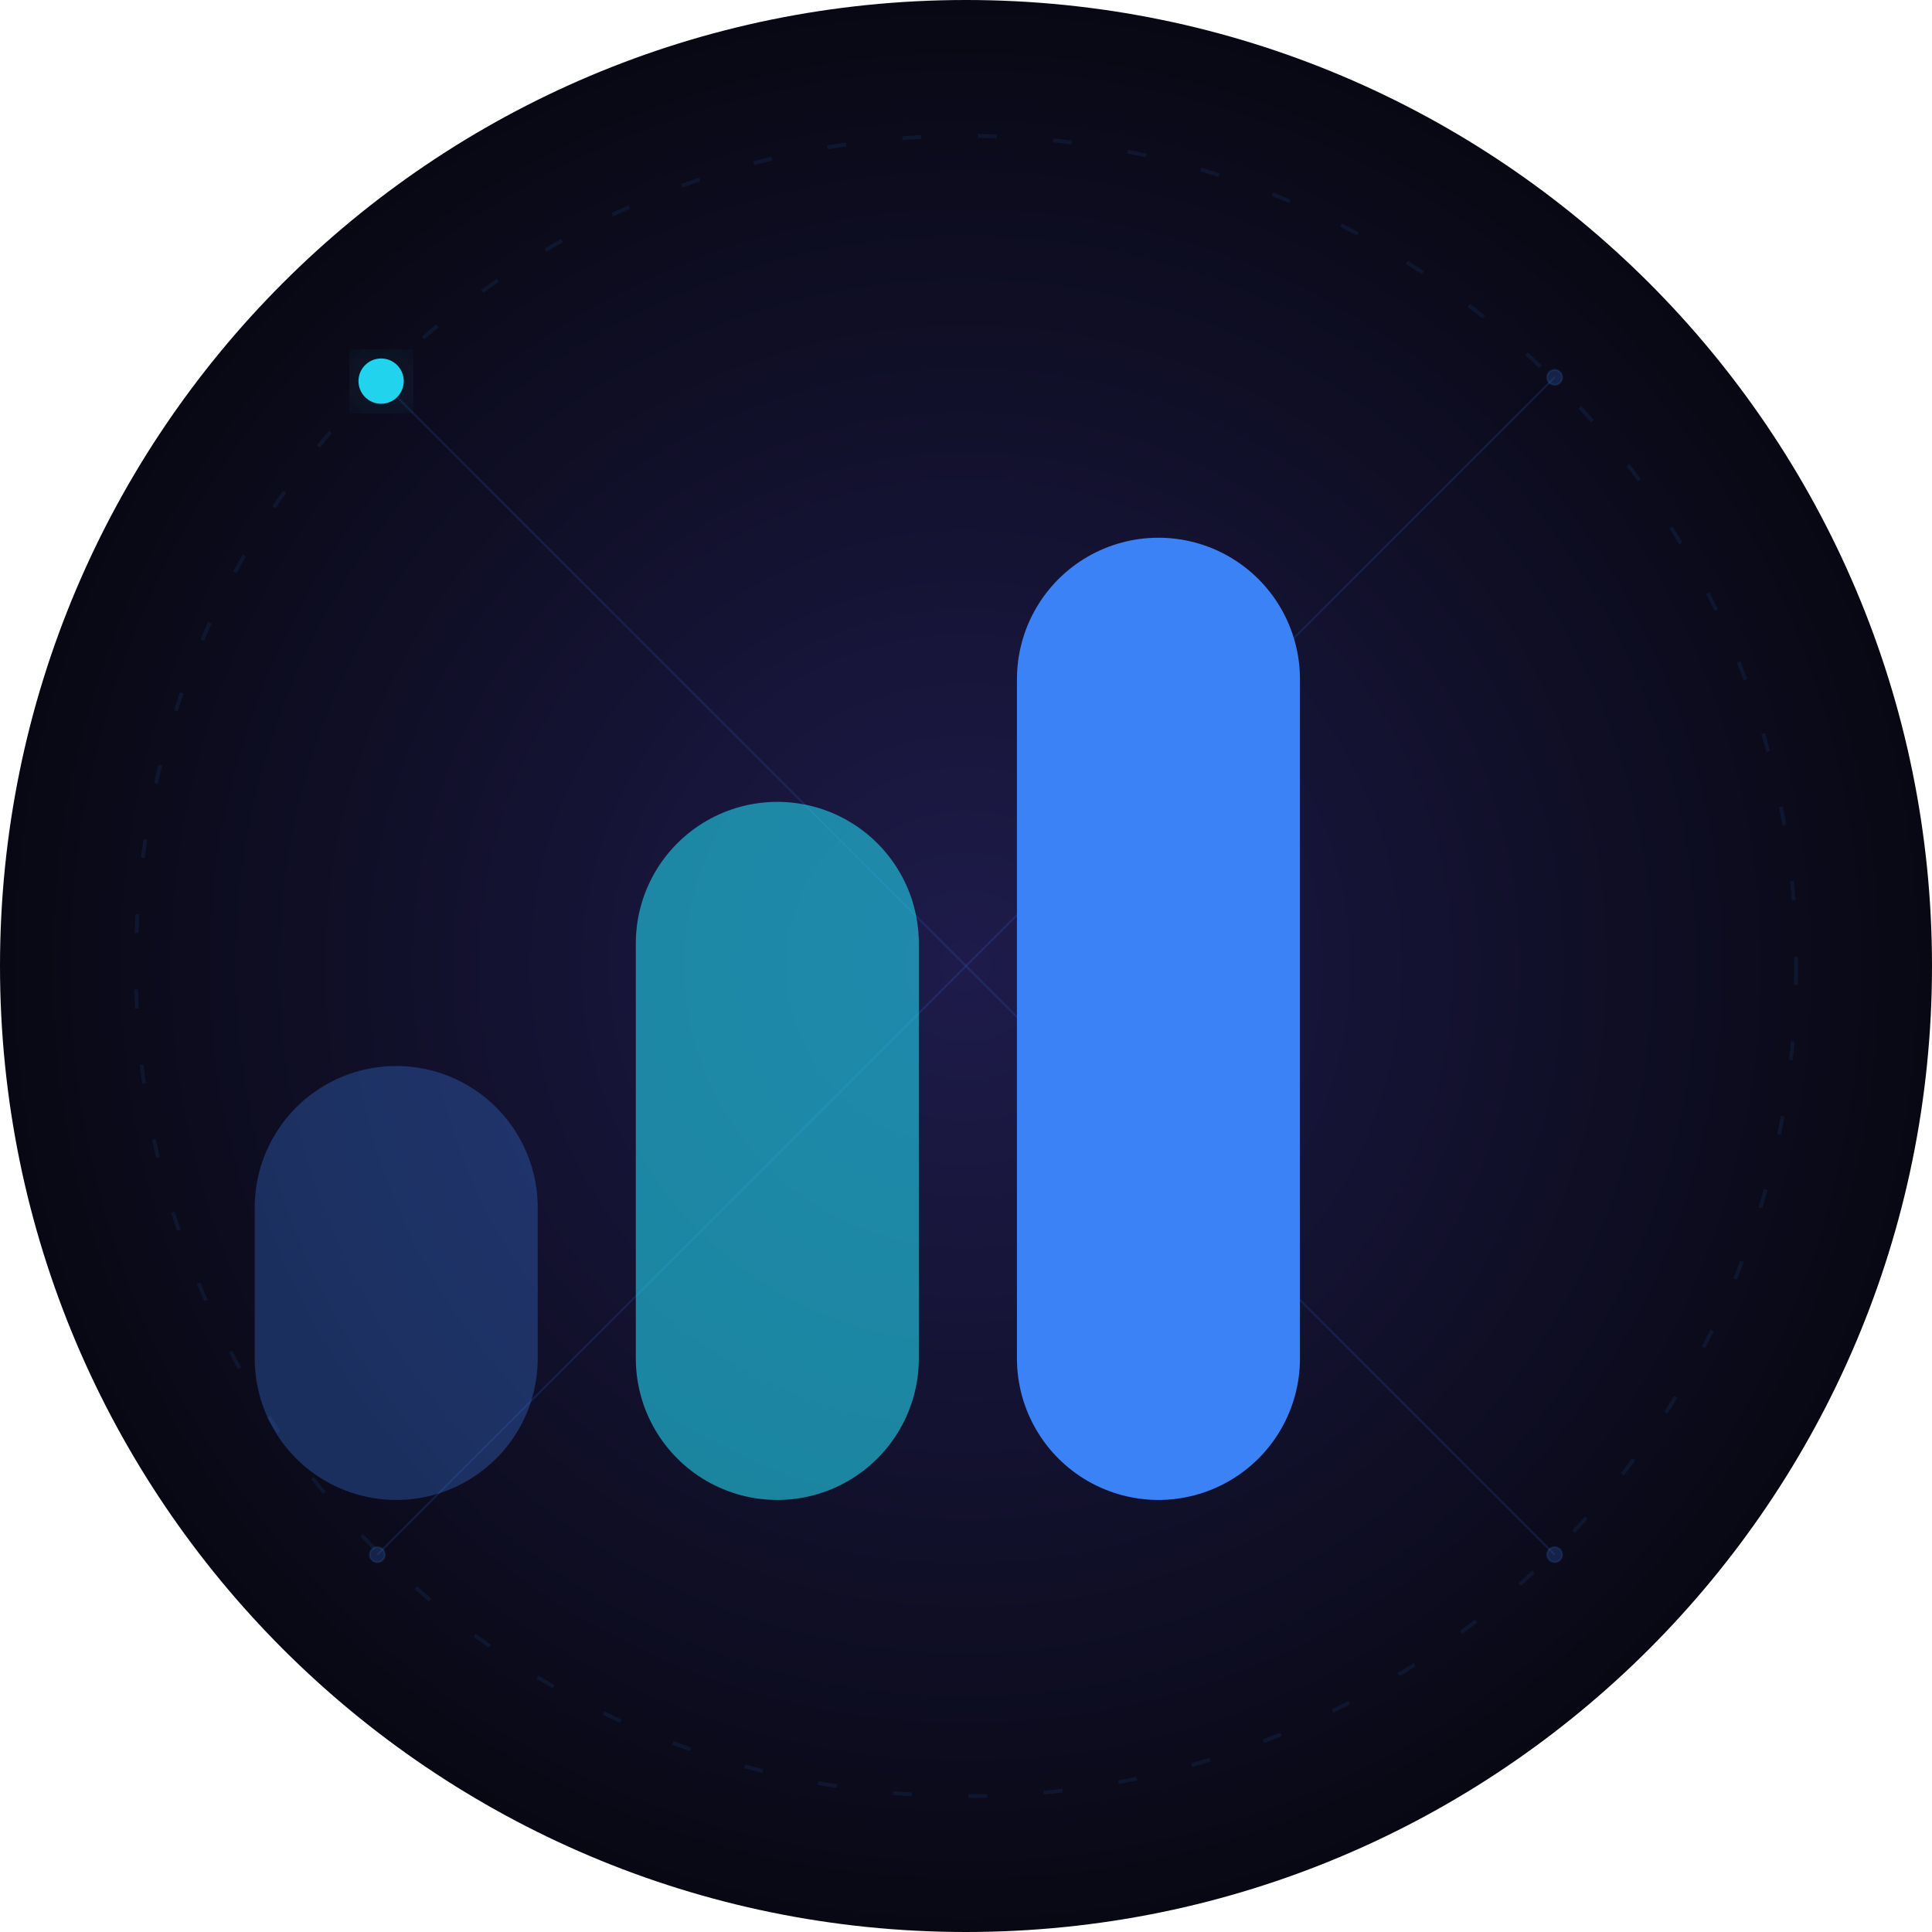
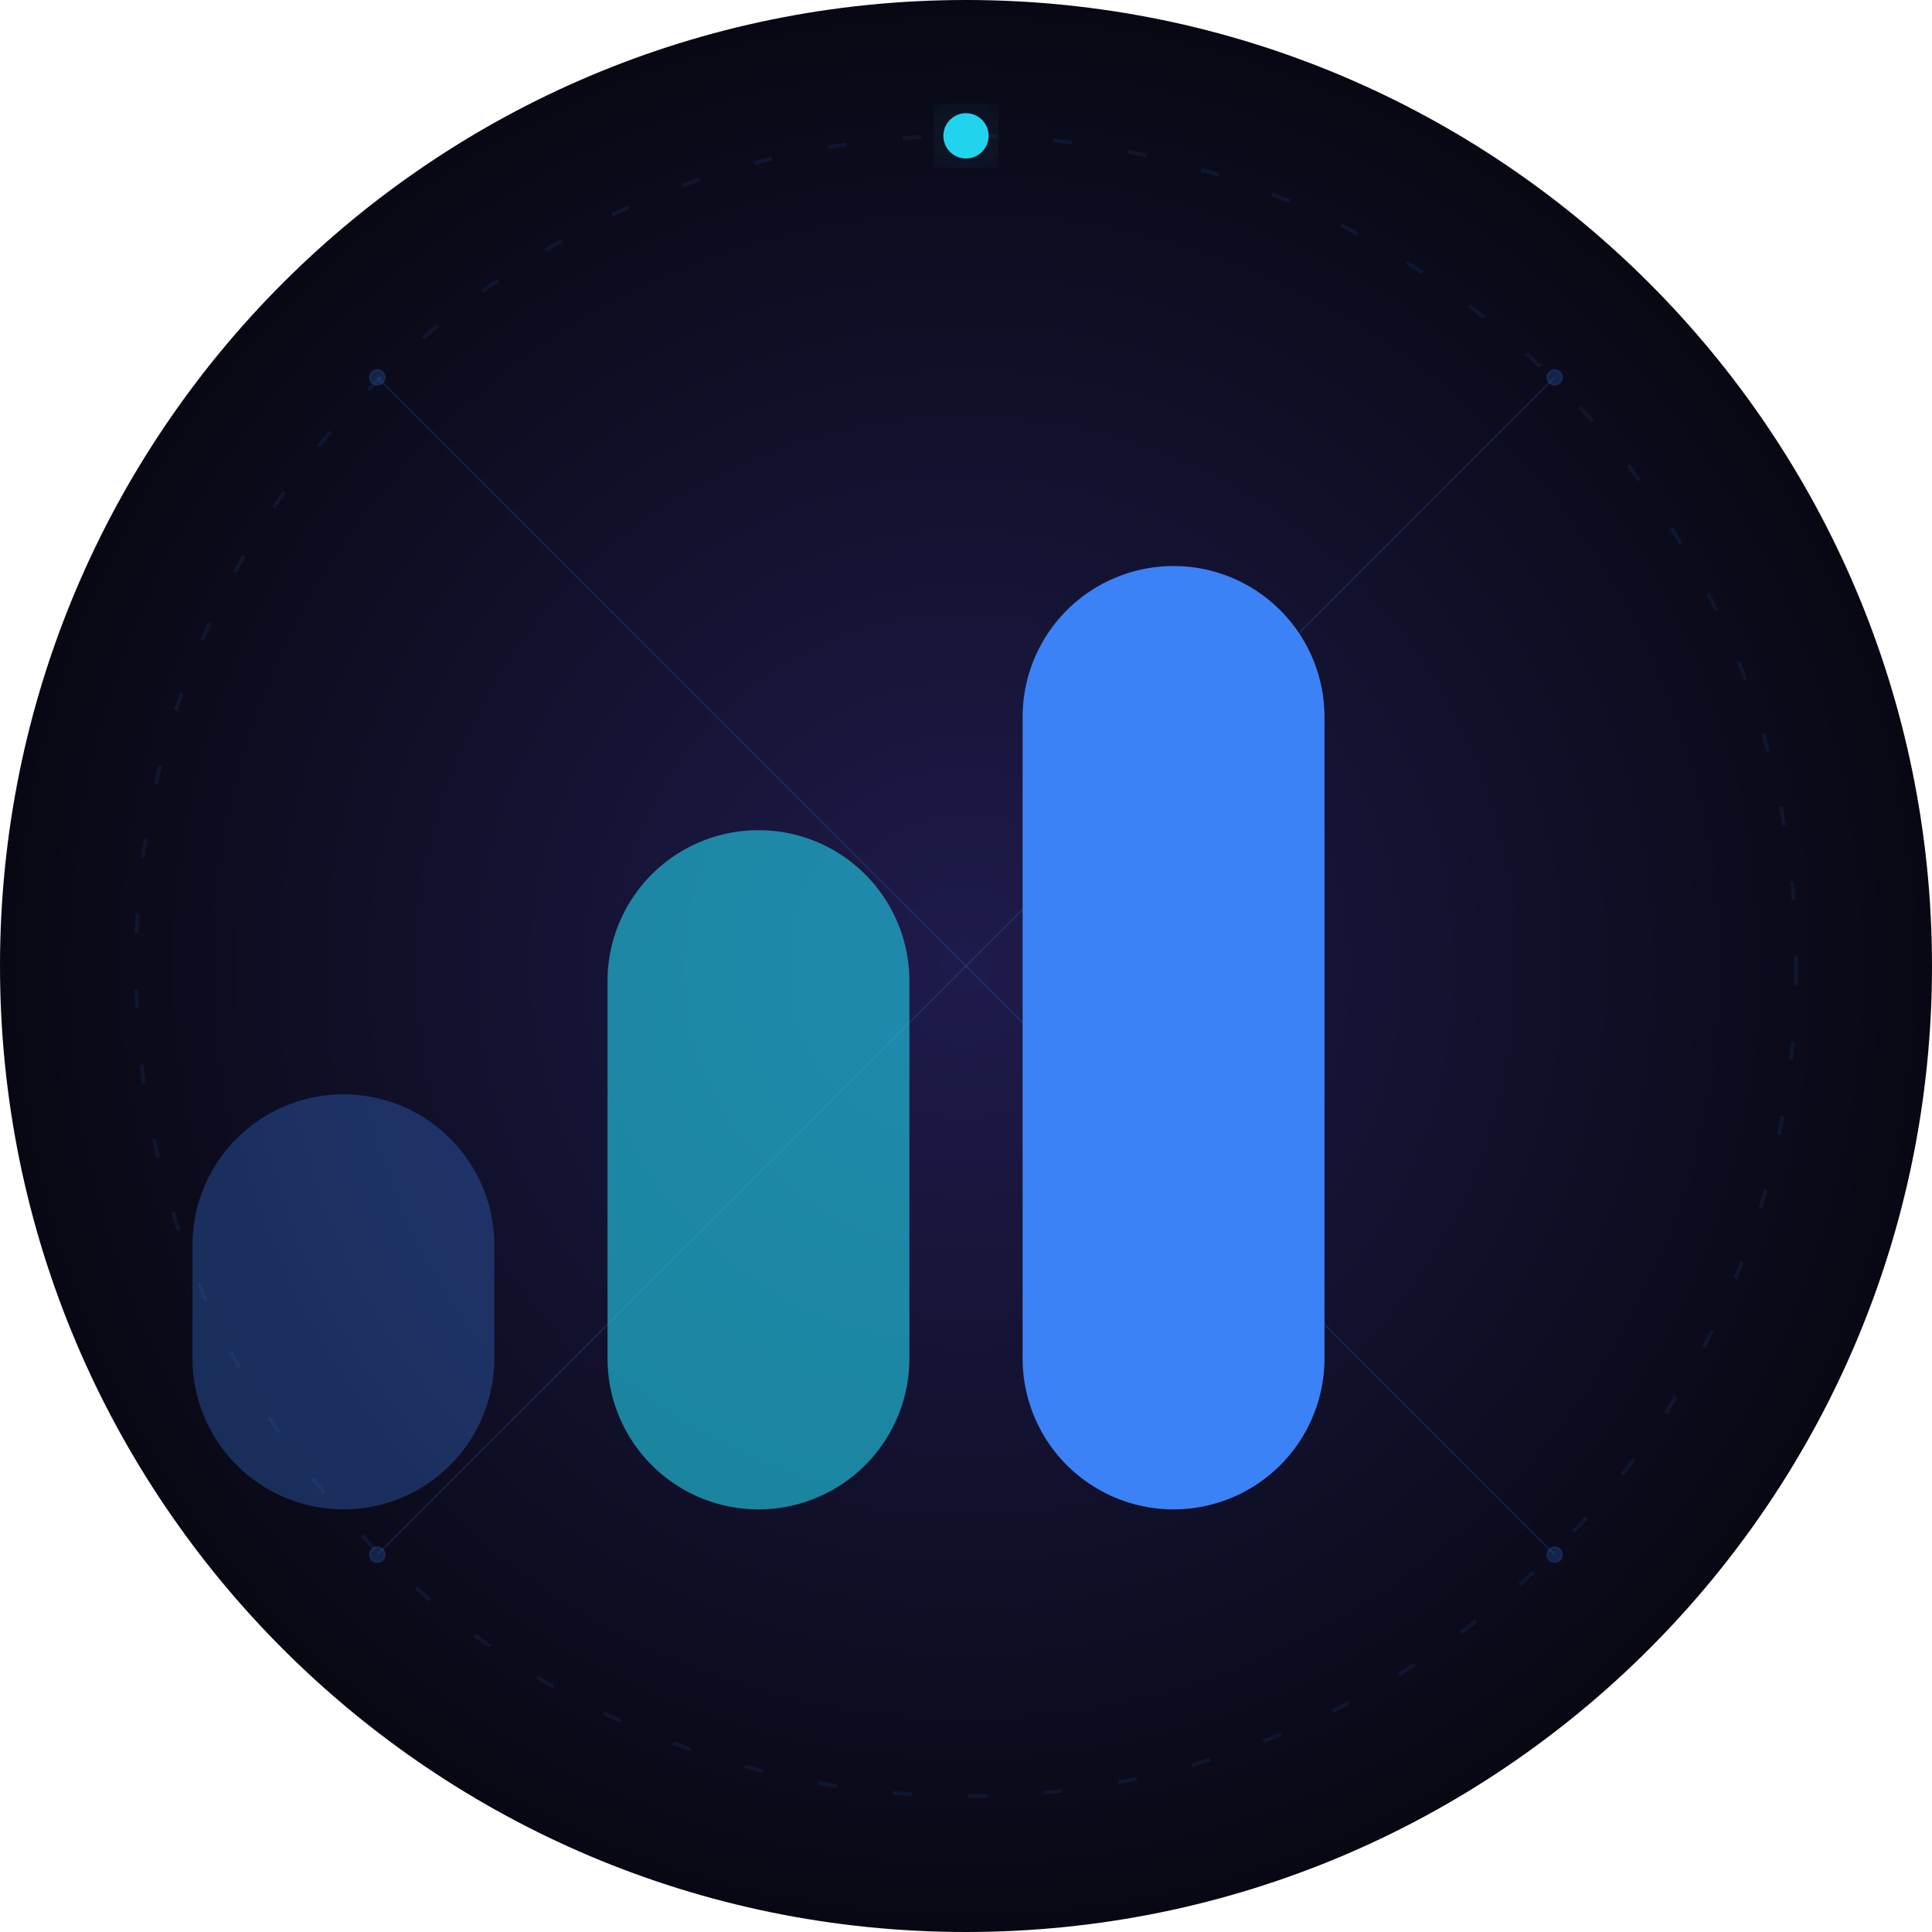
<svg xmlns="http://www.w3.org/2000/svg" width="512" height="512" viewBox="0 0 512 512" fill="none">
  <defs>
    <filter id="nexus-glow" x="-20%" y="-20%" width="140%" height="140%">
      <feGaussianBlur stdDeviation="12" result="blur" />
      <feComposite in="SourceGraphic" in2="blur" operator="over" />
    </filter>
    <radialGradient id="bg-grad" cx="50%" cy="50%" r="50%">
      <stop offset="0%" stop-color="#1e1b4b" />
      <stop offset="100%" stop-color="#080813" />
    </radialGradient>
  </defs>
  <circle cx="256" cy="256" r="256" fill="url(#bg-grad)" />
  <g stroke="#3B82F6" stroke-width="0.5" stroke-opacity="0.15">
    <line x1="100" y1="100" x2="256" y2="256" />
    <line x1="412" y1="100" x2="256" y2="256" />
    <line x1="100" y1="412" x2="256" y2="256" />
    <line x1="412" y1="412" x2="256" y2="256" />
    <circle cx="100" cy="100" r="2" fill="#3B82F6" fill-opacity="0.2" />
    <circle cx="412" cy="100" r="2" fill="#3B82F6" fill-opacity="0.2" />
    <circle cx="100" cy="412" r="2" fill="#3B82F6" fill-opacity="0.2" />
    <circle cx="412" cy="412" r="2" fill="#3B82F6" fill-opacity="0.2" />
  </g>
  <circle cx="256" cy="256" r="220" stroke="#3B82F6" stroke-width="1" stroke-opacity="0.1" stroke-dasharray="5 15" />
-   <circle cx="101" cy="101" r="6" fill="#22D3EE" filter="url(#nexus-glow)" />
-   <path d="M105 360V320" stroke="#3B82F6" stroke-width="75" stroke-linecap="round" opacity="0.3" />
-   <path d="M206 360V250" stroke="#22D3EE" stroke-width="75" stroke-linecap="round" opacity="0.6" />
-   <path d="M307 360V180" stroke="#3B82F6" stroke-width="75" stroke-linecap="round" />
-   <path d="M408 360V100" stroke="#22D3EE" stroke-width="75" stroke-linecap="round" filter="url(#nexus-glow)" />
+   <circle cx="256" cy="36" r="6" fill="#22D3EE" filter="url(#nexus-glow)" />
+   <path d="M91 360V330" stroke="#3B82F6" stroke-width="80" stroke-linecap="round" opacity="0.3" />
+   <path d="M201 360V260" stroke="#22D3EE" stroke-width="80" stroke-linecap="round" opacity="0.6" />
+   <path d="M311 360V190" stroke="#3B82F6" stroke-width="80" stroke-linecap="round" />
+   <path d="M421 360V100" stroke="#22D3EE" stroke-width="80" stroke-linecap="round" filter="url(#nexus-glow)" />
</svg>
